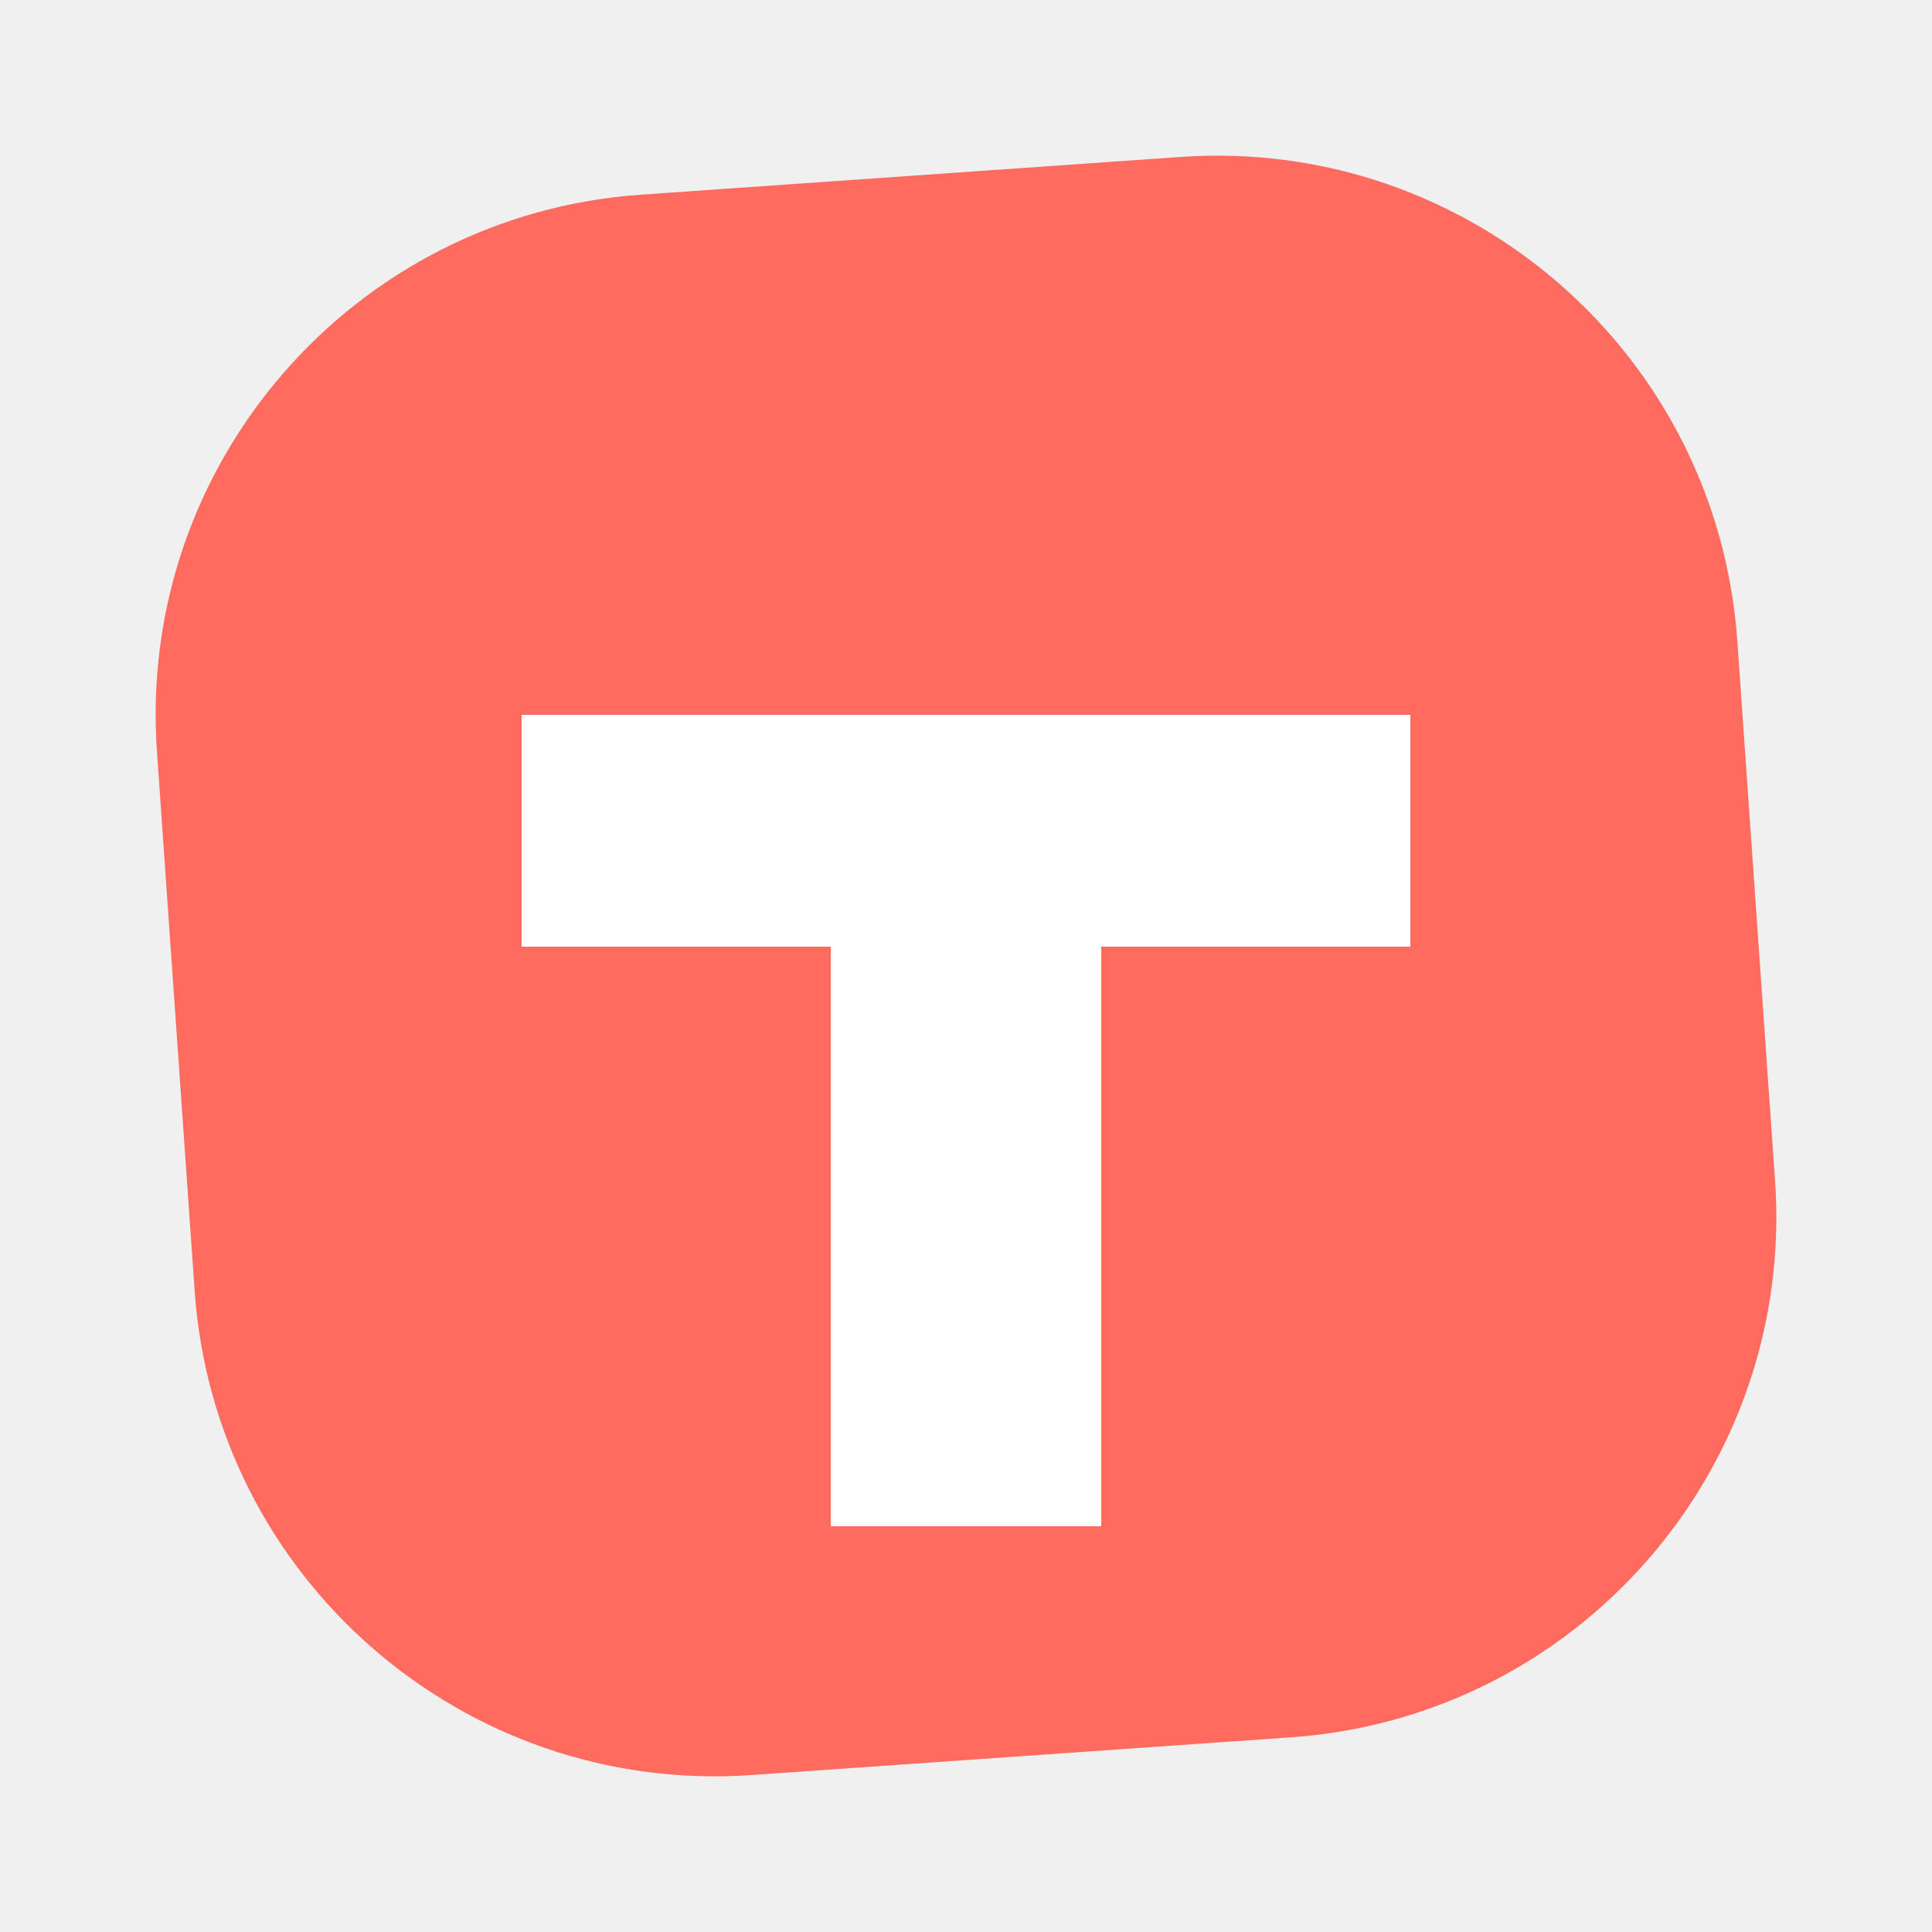
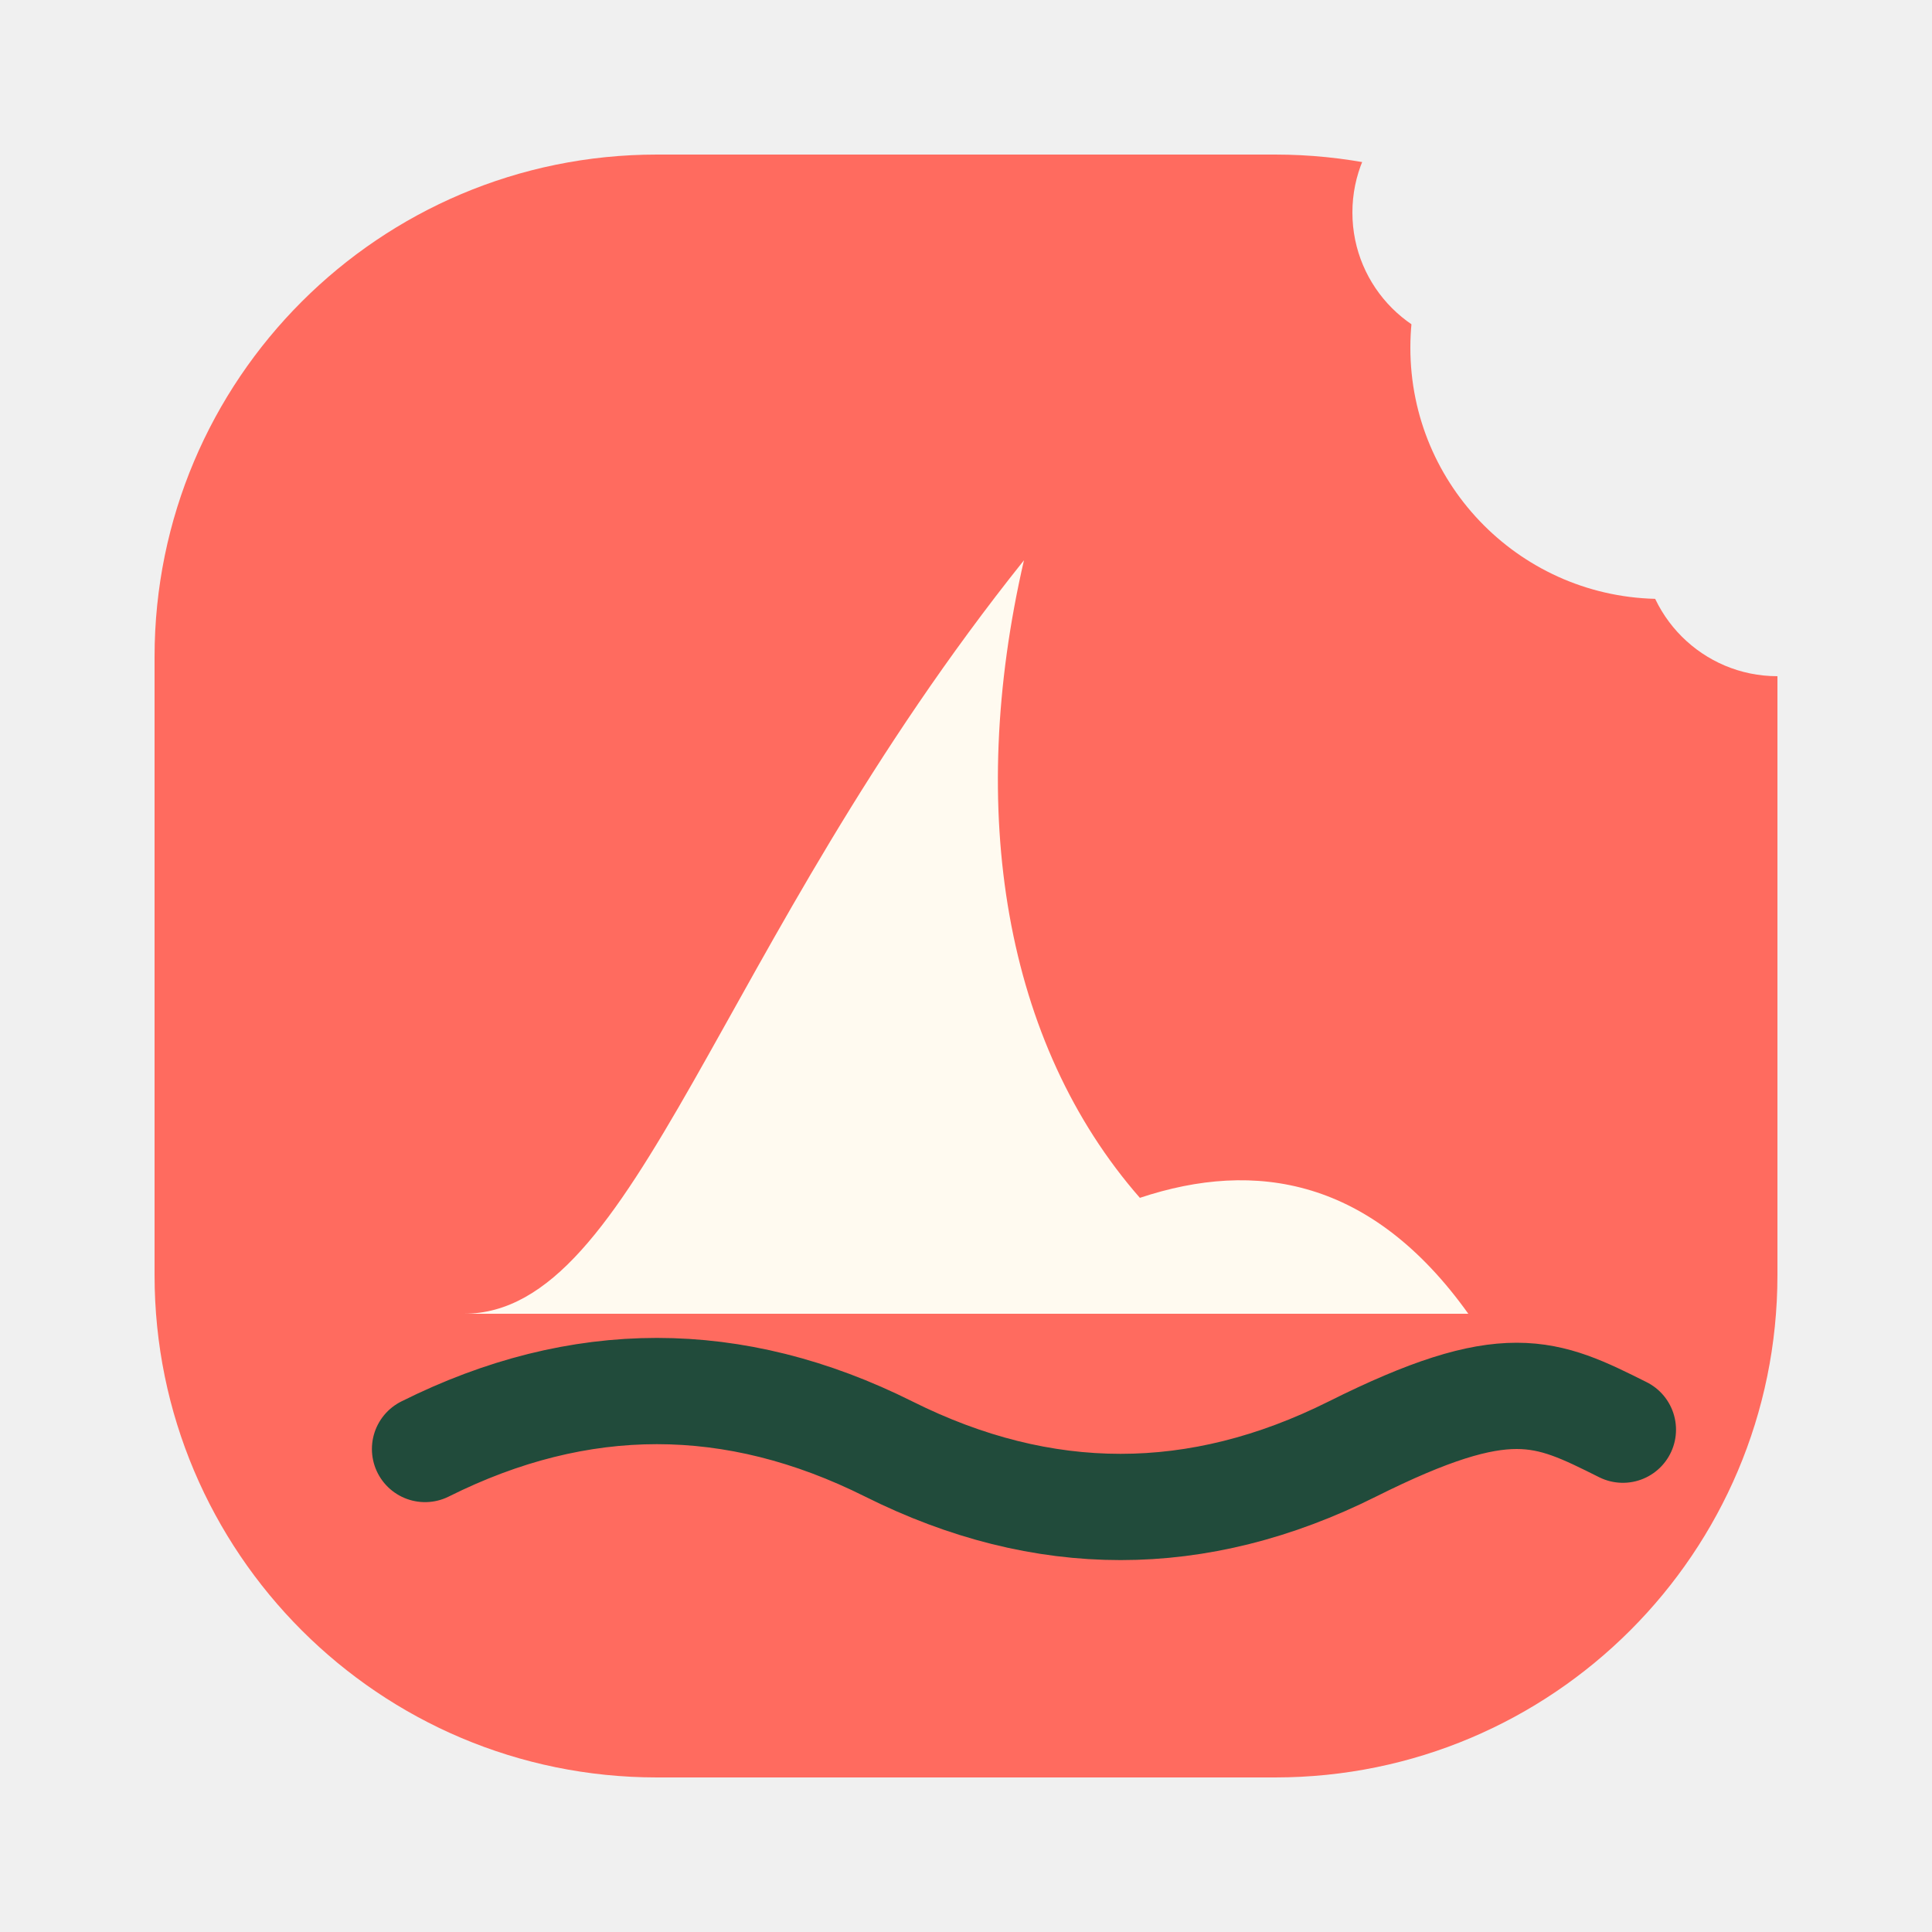
- <svg xmlns="http://www.w3.org/2000/svg" viewBox="0 0 100 100">
-   <rect x="9" y="9" width="82" height="82" rx="27" fill="#ff6b5f" transform="rotate(-4 50 50)" />
-   <path d="M27 37h46v12H57v30H43V49H27z" fill="white" />
+ <svg xmlns="http://www.w3.org/2000/svg" viewBox="0 0 100 100" role="img" aria-label="BiteShark">
+   <defs>
+     <mask id="bs-bite">
+       <rect width="100" height="100" fill="#fff" />
+       <circle cx="86" cy="18" r="13" fill="#000" />
+       <circle cx="77" cy="11" r="7" fill="#000" />
+       <circle cx="92" cy="28" r="7" fill="#000" />
+     </mask>
+   </defs>
+   <rect x="8" y="8" width="84" height="84" rx="26" fill="#ff6b5f" mask="url(#bs-bite)" />
+   <path d="M24 68c9 0 13-19 29-39-3 13-1 25 6 33 6-2 12-1 17 6H24z" fill="#fffaf0" />
+   <path d="M22 75c8-4 16-4 24 0s16 4 24 0 10-3 14-1" fill="none" stroke="#214b3b" stroke-width="5.5" stroke-linecap="round" />
</svg>
